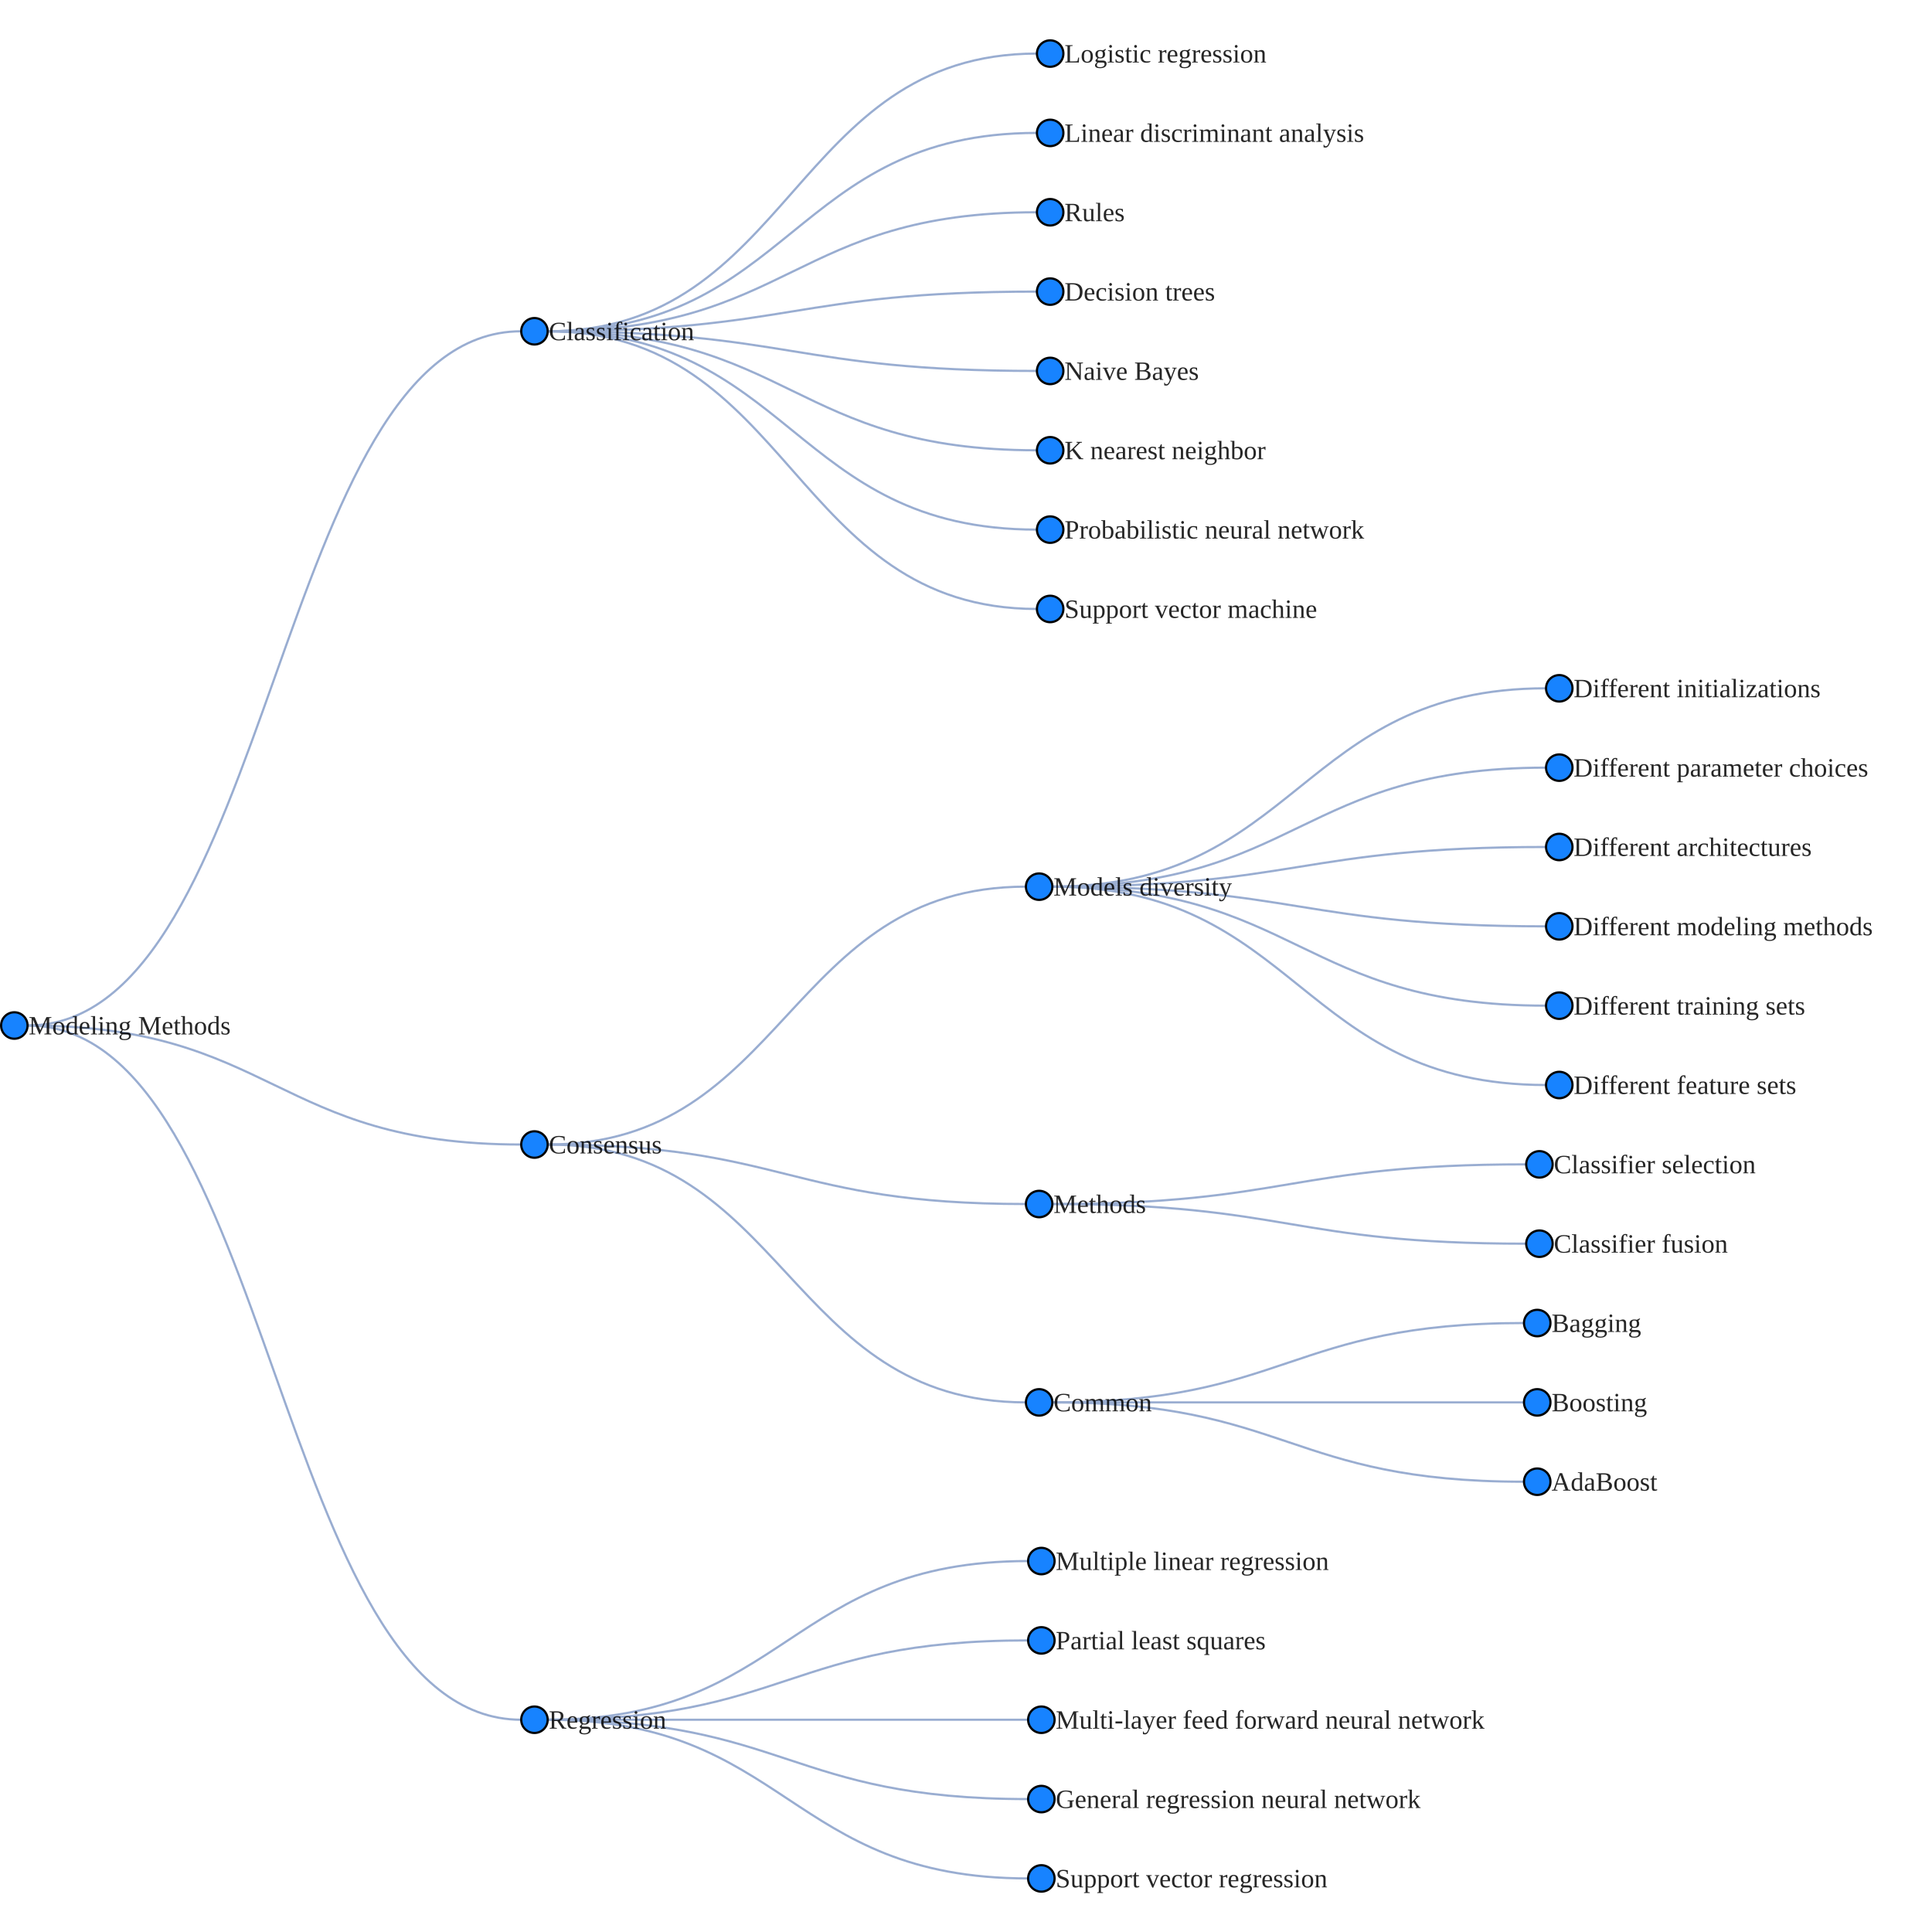
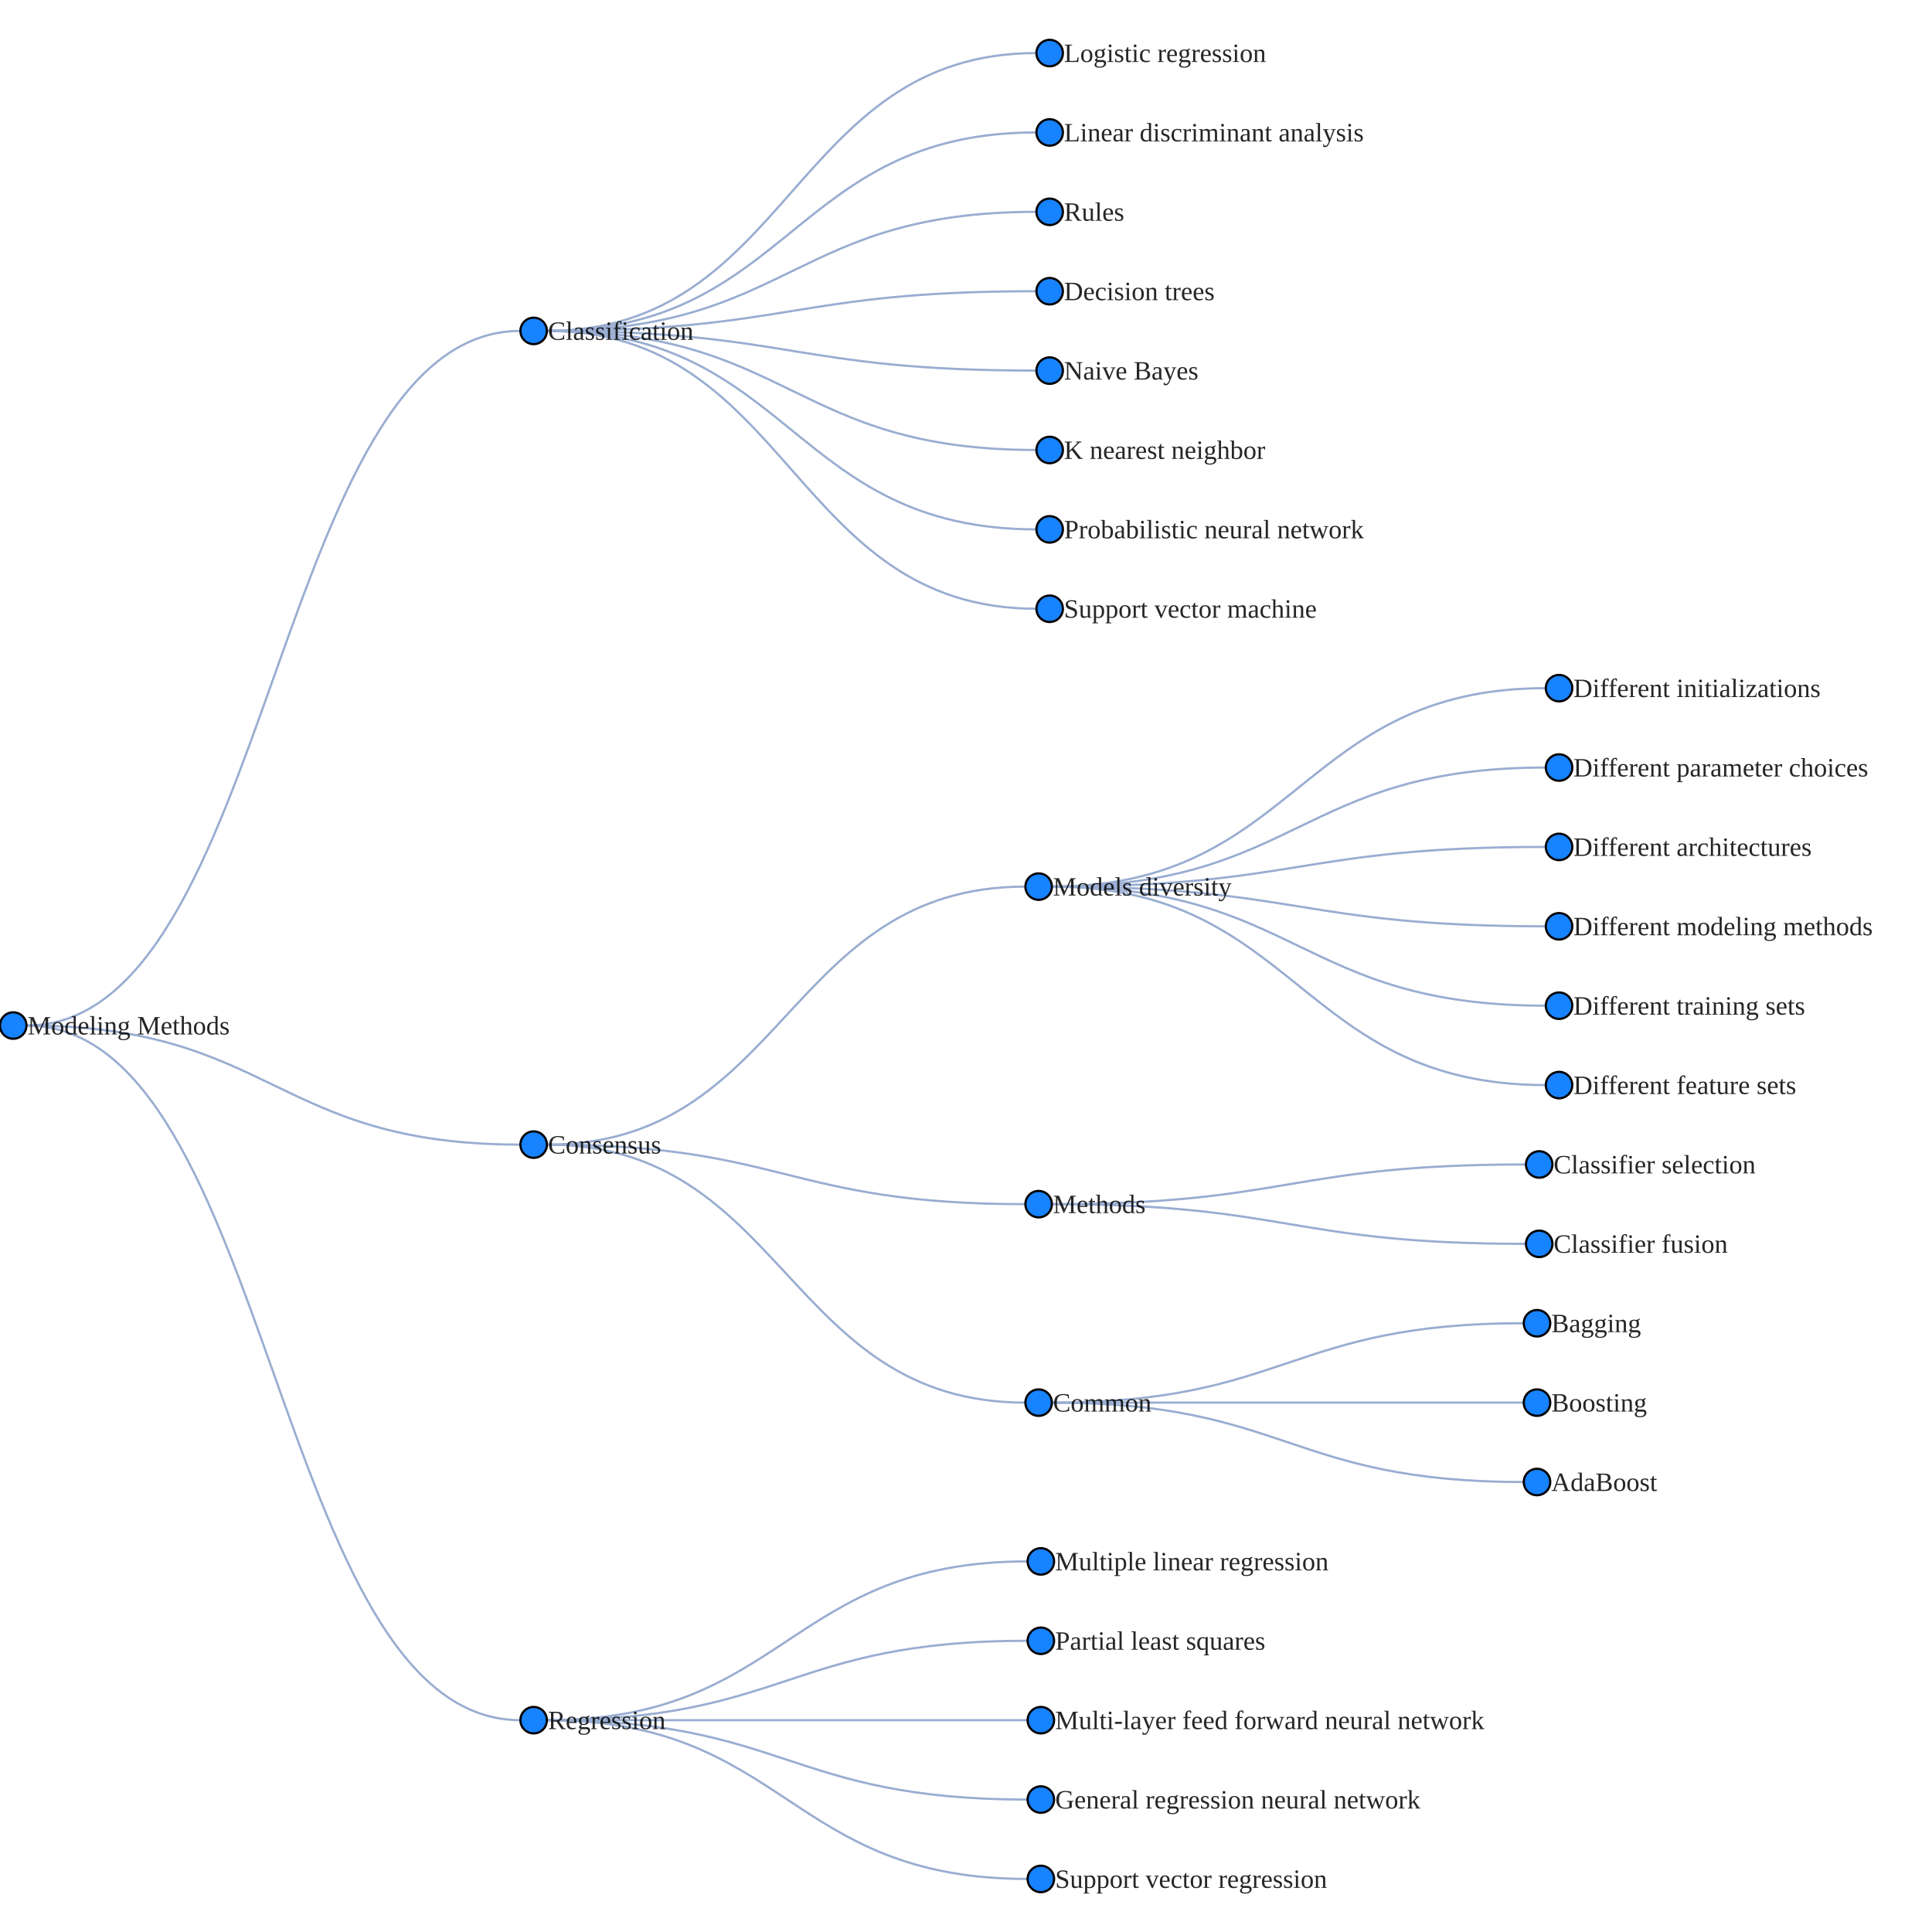
<svg xmlns="http://www.w3.org/2000/svg" width="500" height="500" style="background: transparent; position: absolute; outline: none;" color-interpolation-filters="sRGB" tabindex="1">
  <defs />
-   <g transform="matrix(0.570373,0,0,0.570373,128.0486,281.3705)">
+   <g transform="matrix(0.570698,0,0,0.570698,127.8364,281.3884)">
    <g fill="none" transform="matrix(1,0,0,1,0,0)">
      <g fill="none" transform="matrix(1,0,0,1,0,0)" />
      <g fill="none" transform="matrix(1,0,0,1,0,0)">
        <g fill="none" marker-start="false" marker-end="false" transform="matrix(1,0,0,1,0,0)">
          <g fill="none" marker-start="false" marker-end="false" stroke="transparent" stroke-width="3" />
          <g transform="matrix(1,0,0,1,-212,-343)">
            <path fill="none" d="M 0,315 C 112 315,112 0,224 0" stroke-width="1" stroke="rgba(153,173,209,1)" />
            <path fill="none" d="M 0,0 C 0 0,0 0,0 0" stroke-width="3" stroke="transparent" />
          </g>
        </g>
        <g fill="none" marker-start="false" marker-end="false" transform="matrix(1,0,0,1,0,0)">
          <g fill="none" marker-start="false" marker-end="false" stroke="transparent" stroke-width="3" />
          <g transform="matrix(1,0,0,1,-212,-28)">
            <path fill="none" d="M 0,0 C 112 0,112 54,224 54" stroke-width="1" stroke="rgba(153,173,209,1)" />
            <path fill="none" d="M 0,0 C 0 0,0 0,0 0" stroke-width="3" stroke="transparent" />
          </g>
        </g>
        <g fill="none" marker-start="false" marker-end="false" transform="matrix(1,0,0,1,0,0)">
          <g fill="none" marker-start="false" marker-end="false" stroke="transparent" stroke-width="3" />
          <g transform="matrix(1,0,0,1,-212,-28)">
            <path fill="none" d="M 0,0 C 112 0,112 315,224 315" stroke-width="1" stroke="rgba(153,173,209,1)" />
            <path fill="none" d="M 0,0 C 0 0,0 0,0 0" stroke-width="3" stroke="transparent" />
          </g>
        </g>
        <g fill="none" marker-start="false" marker-end="false" transform="matrix(1,0,0,1,0,0)">
          <g fill="none" marker-start="false" marker-end="false" stroke="transparent" stroke-width="3" />
          <g transform="matrix(1,0,0,1,24,-469)">
            <path fill="none" d="M 0,126 C 111 126,111 0,222 0" stroke-width="1" stroke="rgba(153,173,209,1)" />
            <path fill="none" d="M 0,0 C 0 0,0 0,0 0" stroke-width="3" stroke="transparent" />
          </g>
        </g>
        <g fill="none" marker-start="false" marker-end="false" transform="matrix(1,0,0,1,0,0)">
          <g fill="none" marker-start="false" marker-end="false" stroke="transparent" stroke-width="3" />
          <g transform="matrix(1,0,0,1,24,-433)">
            <path fill="none" d="M 0,90 C 111 90,111 0,222 0" stroke-width="1" stroke="rgba(153,173,209,1)" />
            <path fill="none" d="M 0,0 C 0 0,0 0,0 0" stroke-width="3" stroke="transparent" />
          </g>
        </g>
        <g fill="none" marker-start="false" marker-end="false" transform="matrix(1,0,0,1,0,0)">
          <g fill="none" marker-start="false" marker-end="false" stroke="transparent" stroke-width="3" />
          <g transform="matrix(1,0,0,1,24,-397)">
            <path fill="none" d="M 0,54 C 111 54,111 0,222 0" stroke-width="1" stroke="rgba(153,173,209,1)" />
            <path fill="none" d="M 0,0 C 0 0,0 0,0 0" stroke-width="3" stroke="transparent" />
          </g>
        </g>
        <g fill="none" marker-start="false" marker-end="false" transform="matrix(1,0,0,1,0,0)">
          <g fill="none" marker-start="false" marker-end="false" stroke="transparent" stroke-width="3" />
          <g transform="matrix(1,0,0,1,24,-361)">
            <path fill="none" d="M 0,18 C 111 18,111 0,222 0" stroke-width="1" stroke="rgba(153,173,209,1)" />
            <path fill="none" d="M 0,0 C 0 0,0 0,0 0" stroke-width="3" stroke="transparent" />
          </g>
        </g>
        <g fill="none" marker-start="false" marker-end="false" transform="matrix(1,0,0,1,0,0)">
          <g fill="none" marker-start="false" marker-end="false" stroke="transparent" stroke-width="3" />
          <g transform="matrix(1,0,0,1,24,-343)">
            <path fill="none" d="M 0,0 C 111 0,111 18,222 18" stroke-width="1" stroke="rgba(153,173,209,1)" />
            <path fill="none" d="M 0,0 C 0 0,0 0,0 0" stroke-width="3" stroke="transparent" />
          </g>
        </g>
        <g fill="none" marker-start="false" marker-end="false" transform="matrix(1,0,0,1,0,0)">
          <g fill="none" marker-start="false" marker-end="false" stroke="transparent" stroke-width="3" />
          <g transform="matrix(1,0,0,1,24,-343)">
            <path fill="none" d="M 0,0 C 111 0,111 54,222 54" stroke-width="1" stroke="rgba(153,173,209,1)" />
            <path fill="none" d="M 0,0 C 0 0,0 0,0 0" stroke-width="3" stroke="transparent" />
          </g>
        </g>
        <g fill="none" marker-start="false" marker-end="false" transform="matrix(1,0,0,1,0,0)">
          <g fill="none" marker-start="false" marker-end="false" stroke="transparent" stroke-width="3" />
          <g transform="matrix(1,0,0,1,24,-343)">
            <path fill="none" d="M 0,0 C 111 0,111 90,222 90" stroke-width="1" stroke="rgba(153,173,209,1)" />
            <path fill="none" d="M 0,0 C 0 0,0 0,0 0" stroke-width="3" stroke="transparent" />
          </g>
        </g>
        <g fill="none" marker-start="false" marker-end="false" transform="matrix(1,0,0,1,0,0)">
          <g fill="none" marker-start="false" marker-end="false" stroke="transparent" stroke-width="3" />
          <g transform="matrix(1,0,0,1,24,-343)">
            <path fill="none" d="M 0,0 C 111 0,111 126,222 126" stroke-width="1" stroke="rgba(153,173,209,1)" />
            <path fill="none" d="M 0,0 C 0 0,0 0,0 0" stroke-width="3" stroke="transparent" />
          </g>
        </g>
        <g fill="none" marker-start="false" marker-end="false" transform="matrix(1,0,0,1,0,0)">
          <g fill="none" marker-start="false" marker-end="false" stroke="transparent" stroke-width="3" />
          <g transform="matrix(1,0,0,1,24,-91)">
            <path fill="none" d="M 0,117 C 108.5 117,108.5 0,217 0" stroke-width="1" stroke="rgba(153,173,209,1)" />
            <path fill="none" d="M 0,0 C 0 0,0 0,0 0" stroke-width="3" stroke="transparent" />
          </g>
        </g>
        <g fill="none" marker-start="false" marker-end="false" transform="matrix(1,0,0,1,0,0)">
          <g fill="none" marker-start="false" marker-end="false" stroke="transparent" stroke-width="3" />
          <g transform="matrix(1,0,0,1,24,26)">
            <path fill="none" d="M 0,0 C 108.5 0,108.5 27,217 27" stroke-width="1" stroke="rgba(153,173,209,1)" />
            <path fill="none" d="M 0,0 C 0 0,0 0,0 0" stroke-width="3" stroke="transparent" />
          </g>
        </g>
        <g fill="none" marker-start="false" marker-end="false" transform="matrix(1,0,0,1,0,0)">
          <g fill="none" marker-start="false" marker-end="false" stroke="transparent" stroke-width="3" />
          <g transform="matrix(1,0,0,1,24,26)">
            <path fill="none" d="M 0,0 C 108.5 0,108.5 117,217 117" stroke-width="1" stroke="rgba(153,173,209,1)" />
            <path fill="none" d="M 0,0 C 0 0,0 0,0 0" stroke-width="3" stroke="transparent" />
          </g>
        </g>
        <g fill="none" marker-start="false" marker-end="false" transform="matrix(1,0,0,1,0,0)">
          <g fill="none" marker-start="false" marker-end="false" stroke="transparent" stroke-width="3" />
          <g transform="matrix(1,0,0,1,253,-181)">
            <path fill="none" d="M 0,90 C 112 90,112 0,224 0" stroke-width="1" stroke="rgba(153,173,209,1)" />
            <path fill="none" d="M 0,0 C 0 0,0 0,0 0" stroke-width="3" stroke="transparent" />
          </g>
        </g>
        <g fill="none" marker-start="false" marker-end="false" transform="matrix(1,0,0,1,0,0)">
          <g fill="none" marker-start="false" marker-end="false" stroke="transparent" stroke-width="3" />
          <g transform="matrix(1,0,0,1,253,-145)">
            <path fill="none" d="M 0,54 C 112 54,112 0,224 0" stroke-width="1" stroke="rgba(153,173,209,1)" />
            <path fill="none" d="M 0,0 C 0 0,0 0,0 0" stroke-width="3" stroke="transparent" />
          </g>
        </g>
        <g fill="none" marker-start="false" marker-end="false" transform="matrix(1,0,0,1,0,0)">
          <g fill="none" marker-start="false" marker-end="false" stroke="transparent" stroke-width="3" />
          <g transform="matrix(1,0,0,1,253,-109)">
            <path fill="none" d="M 0,18 C 112 18,112 0,224 0" stroke-width="1" stroke="rgba(153,173,209,1)" />
            <path fill="none" d="M 0,0 C 0 0,0 0,0 0" stroke-width="3" stroke="transparent" />
          </g>
        </g>
        <g fill="none" marker-start="false" marker-end="false" transform="matrix(1,0,0,1,0,0)">
          <g fill="none" marker-start="false" marker-end="false" stroke="transparent" stroke-width="3" />
          <g transform="matrix(1,0,0,1,253,-91)">
            <path fill="none" d="M 0,0 C 112 0,112 18,224 18" stroke-width="1" stroke="rgba(153,173,209,1)" />
            <path fill="none" d="M 0,0 C 0 0,0 0,0 0" stroke-width="3" stroke="transparent" />
          </g>
        </g>
        <g fill="none" marker-start="false" marker-end="false" transform="matrix(1,0,0,1,0,0)">
          <g fill="none" marker-start="false" marker-end="false" stroke="transparent" stroke-width="3" />
          <g transform="matrix(1,0,0,1,253,-91)">
            <path fill="none" d="M 0,0 C 112 0,112 54,224 54" stroke-width="1" stroke="rgba(153,173,209,1)" />
            <path fill="none" d="M 0,0 C 0 0,0 0,0 0" stroke-width="3" stroke="transparent" />
          </g>
        </g>
        <g fill="none" marker-start="false" marker-end="false" transform="matrix(1,0,0,1,0,0)">
          <g fill="none" marker-start="false" marker-end="false" stroke="transparent" stroke-width="3" />
          <g transform="matrix(1,0,0,1,253,-91)">
            <path fill="none" d="M 0,0 C 112 0,112 90,224 90" stroke-width="1" stroke="rgba(153,173,209,1)" />
            <path fill="none" d="M 0,0 C 0 0,0 0,0 0" stroke-width="3" stroke="transparent" />
          </g>
        </g>
        <g fill="none" marker-start="false" marker-end="false" transform="matrix(1,0,0,1,0,0)">
          <g fill="none" marker-start="false" marker-end="false" stroke="transparent" stroke-width="3" />
          <g transform="matrix(1,0,0,1,253,35)">
            <path fill="none" d="M 0,18 C 107.5 18,107.5 0,215 0" stroke-width="1" stroke="rgba(153,173,209,1)" />
            <path fill="none" d="M 0,0 C 0 0,0 0,0 0" stroke-width="3" stroke="transparent" />
          </g>
        </g>
        <g fill="none" marker-start="false" marker-end="false" transform="matrix(1,0,0,1,0,0)">
          <g fill="none" marker-start="false" marker-end="false" stroke="transparent" stroke-width="3" />
          <g transform="matrix(1,0,0,1,253,53)">
            <path fill="none" d="M 0,0 C 107.5 0,107.5 18,215 18" stroke-width="1" stroke="rgba(153,173,209,1)" />
            <path fill="none" d="M 0,0 C 0 0,0 0,0 0" stroke-width="3" stroke="transparent" />
          </g>
        </g>
        <g fill="none" marker-start="false" marker-end="false" transform="matrix(1,0,0,1,0,0)">
          <g fill="none" marker-start="false" marker-end="false" stroke="transparent" stroke-width="3" />
          <g transform="matrix(1,0,0,1,253,107)">
            <path fill="none" d="M 0,36 C 107 36,107 0,214 0" stroke-width="1" stroke="rgba(153,173,209,1)" />
            <path fill="none" d="M 0,0 C 0 0,0 0,0 0" stroke-width="3" stroke="transparent" />
          </g>
        </g>
        <g fill="none" marker-start="false" marker-end="false" transform="matrix(1,0,0,1,0,0)">
          <g fill="none" marker-start="false" marker-end="false" stroke="transparent" stroke-width="3" />
          <g transform="matrix(1,0,0,1,253,143)">
            <path fill="none" d="M 0,0 C 107 0,107 0,214 0" stroke-width="1" stroke="rgba(153,173,209,1)" />
            <path fill="none" d="M 0,0 C 0 0,0 0,0 0" stroke-width="3" stroke="transparent" />
          </g>
        </g>
        <g fill="none" marker-start="false" marker-end="false" transform="matrix(1,0,0,1,0,0)">
          <g fill="none" marker-start="false" marker-end="false" stroke="transparent" stroke-width="3" />
          <g transform="matrix(1,0,0,1,253,143)">
            <path fill="none" d="M 0,0 C 107 0,107 36,214 36" stroke-width="1" stroke="rgba(153,173,209,1)" />
            <path fill="none" d="M 0,0 C 0 0,0 0,0 0" stroke-width="3" stroke="transparent" />
          </g>
        </g>
        <g fill="none" marker-start="false" marker-end="false" transform="matrix(1,0,0,1,0,0)">
          <g fill="none" marker-start="false" marker-end="false" stroke="transparent" stroke-width="3" />
          <g transform="matrix(1,0,0,1,24,215)">
            <path fill="none" d="M 0,72 C 109 72,109 0,218 0" stroke-width="1" stroke="rgba(153,173,209,1)" />
            <path fill="none" d="M 0,0 C 0 0,0 0,0 0" stroke-width="3" stroke="transparent" />
          </g>
        </g>
        <g fill="none" marker-start="false" marker-end="false" transform="matrix(1,0,0,1,0,0)">
          <g fill="none" marker-start="false" marker-end="false" stroke="transparent" stroke-width="3" />
          <g transform="matrix(1,0,0,1,24,251)">
            <path fill="none" d="M 0,36 C 109 36,109 0,218 0" stroke-width="1" stroke="rgba(153,173,209,1)" />
            <path fill="none" d="M 0,0 C 0 0,0 0,0 0" stroke-width="3" stroke="transparent" />
          </g>
        </g>
        <g fill="none" marker-start="false" marker-end="false" transform="matrix(1,0,0,1,0,0)">
          <g fill="none" marker-start="false" marker-end="false" stroke="transparent" stroke-width="3" />
          <g transform="matrix(1,0,0,1,24,287)">
            <path fill="none" d="M 0,0 C 109 0,109 0,218 0" stroke-width="1" stroke="rgba(153,173,209,1)" />
            <path fill="none" d="M 0,0 C 0 0,0 0,0 0" stroke-width="3" stroke="transparent" />
          </g>
        </g>
        <g fill="none" marker-start="false" marker-end="false" transform="matrix(1,0,0,1,0,0)">
          <g fill="none" marker-start="false" marker-end="false" stroke="transparent" stroke-width="3" />
          <g transform="matrix(1,0,0,1,24,287)">
            <path fill="none" d="M 0,0 C 109 0,109 36,218 36" stroke-width="1" stroke="rgba(153,173,209,1)" />
            <path fill="none" d="M 0,0 C 0 0,0 0,0 0" stroke-width="3" stroke="transparent" />
          </g>
        </g>
        <g fill="none" marker-start="false" marker-end="false" transform="matrix(1,0,0,1,0,0)">
          <g fill="none" marker-start="false" marker-end="false" stroke="transparent" stroke-width="3" />
          <g transform="matrix(1,0,0,1,24,287)">
            <path fill="none" d="M 0,0 C 109 0,109 72,218 72" stroke-width="1" stroke="rgba(153,173,209,1)" />
            <path fill="none" d="M 0,0 C 0 0,0 0,0 0" stroke-width="3" stroke="transparent" />
          </g>
        </g>
      </g>
      <g fill="none" transform="matrix(1,0,0,1,0,0)">
        <g fill="none" transform="matrix(1,0,0,1,-218,-28)">
          <g transform="matrix(1,0,0,1,0,0)">
            <circle fill="rgba(23,131,255,1)" transform="translate(-6,-6)" cx="6" cy="6" stroke-width="1" stroke="rgba(0,0,0,1)" r="6" />
          </g>
          <g fill="none" transform="matrix(1,0,0,1,6,0)">
            <g transform="matrix(1,0,0,1,0,0)">
              <text fill="rgba(0,0,0,0.851)" dominant-baseline="central" paint-order="stroke" dx="0.5" font-size="12" text-anchor="left" font-weight="400">
                Modeling Methods
              </text>
            </g>
          </g>
        </g>
        <g fill="none" transform="matrix(1,0,0,1,18,-343)">
          <g transform="matrix(1,0,0,1,0,0)">
            <circle fill="rgba(23,131,255,1)" transform="translate(-6,-6)" cx="6" cy="6" stroke-width="1" stroke="rgba(0,0,0,1)" r="6" />
          </g>
          <g fill="none" transform="matrix(1,0,0,1,6,0)">
            <g transform="matrix(1,0,0,1,0,0)">
              <text fill="rgba(0,0,0,0.851)" dominant-baseline="central" paint-order="stroke" dx="0.5" font-size="12" text-anchor="left" font-weight="400">
                Classification
              </text>
            </g>
          </g>
        </g>
        <g fill="none" transform="matrix(1,0,0,1,252,-469)">
          <g transform="matrix(1,0,0,1,0,0)">
            <circle fill="rgba(23,131,255,1)" transform="translate(-6,-6)" cx="6" cy="6" stroke-width="1" stroke="rgba(0,0,0,1)" r="6" />
          </g>
          <g fill="none" transform="matrix(1,0,0,1,6,0)">
            <g transform="matrix(1,0,0,1,0,0)">
              <text fill="rgba(0,0,0,0.851)" dominant-baseline="central" paint-order="stroke" dx="0.5" font-size="12" text-anchor="left" font-weight="400">
                Logistic regression
              </text>
            </g>
          </g>
        </g>
        <g fill="none" transform="matrix(1,0,0,1,252,-433)">
          <g transform="matrix(1,0,0,1,0,0)">
            <circle fill="rgba(23,131,255,1)" transform="translate(-6,-6)" cx="6" cy="6" stroke-width="1" stroke="rgba(0,0,0,1)" r="6" />
          </g>
          <g fill="none" transform="matrix(1,0,0,1,6,0)">
            <g transform="matrix(1,0,0,1,0,0)">
              <text fill="rgba(0,0,0,0.851)" dominant-baseline="central" paint-order="stroke" dx="0.5" font-size="12" text-anchor="left" font-weight="400">
                Linear discriminant analysis
              </text>
            </g>
          </g>
        </g>
        <g fill="none" transform="matrix(1,0,0,1,252,-397)">
          <g transform="matrix(1,0,0,1,0,0)">
            <circle fill="rgba(23,131,255,1)" transform="translate(-6,-6)" cx="6" cy="6" stroke-width="1" stroke="rgba(0,0,0,1)" r="6" />
          </g>
          <g fill="none" transform="matrix(1,0,0,1,6,0)">
            <g transform="matrix(1,0,0,1,0,0)">
              <text fill="rgba(0,0,0,0.851)" dominant-baseline="central" paint-order="stroke" dx="0.5" font-size="12" text-anchor="left" font-weight="400">
                Rules
              </text>
            </g>
          </g>
        </g>
        <g fill="none" transform="matrix(1,0,0,1,252,-361)">
          <g transform="matrix(1,0,0,1,0,0)">
            <circle fill="rgba(23,131,255,1)" transform="translate(-6,-6)" cx="6" cy="6" stroke-width="1" stroke="rgba(0,0,0,1)" r="6" />
          </g>
          <g fill="none" transform="matrix(1,0,0,1,6,0)">
            <g transform="matrix(1,0,0,1,0,0)">
              <text fill="rgba(0,0,0,0.851)" dominant-baseline="central" paint-order="stroke" dx="0.5" font-size="12" text-anchor="left" font-weight="400">
                Decision trees
              </text>
            </g>
          </g>
        </g>
        <g fill="none" transform="matrix(1,0,0,1,252,-325)">
          <g transform="matrix(1,0,0,1,0,0)">
            <circle fill="rgba(23,131,255,1)" transform="translate(-6,-6)" cx="6" cy="6" stroke-width="1" stroke="rgba(0,0,0,1)" r="6" />
          </g>
          <g fill="none" transform="matrix(1,0,0,1,6,0)">
            <g transform="matrix(1,0,0,1,0,0)">
              <text fill="rgba(0,0,0,0.851)" dominant-baseline="central" paint-order="stroke" dx="0.5" font-size="12" text-anchor="left" font-weight="400">
                Naive Bayes
              </text>
            </g>
          </g>
        </g>
        <g fill="none" transform="matrix(1,0,0,1,252,-289)">
          <g transform="matrix(1,0,0,1,0,0)">
            <circle fill="rgba(23,131,255,1)" transform="translate(-6,-6)" cx="6" cy="6" stroke-width="1" stroke="rgba(0,0,0,1)" r="6" />
          </g>
          <g fill="none" transform="matrix(1,0,0,1,6,0)">
            <g transform="matrix(1,0,0,1,0,0)">
              <text fill="rgba(0,0,0,0.851)" dominant-baseline="central" paint-order="stroke" dx="0.5" font-size="12" text-anchor="left" font-weight="400">
                K nearest neighbor
              </text>
            </g>
          </g>
        </g>
        <g fill="none" transform="matrix(1,0,0,1,252,-253)">
          <g transform="matrix(1,0,0,1,0,0)">
            <circle fill="rgba(23,131,255,1)" transform="translate(-6,-6)" cx="6" cy="6" stroke-width="1" stroke="rgba(0,0,0,1)" r="6" />
          </g>
          <g fill="none" transform="matrix(1,0,0,1,6,0)">
            <g transform="matrix(1,0,0,1,0,0)">
              <text fill="rgba(0,0,0,0.851)" dominant-baseline="central" paint-order="stroke" dx="0.5" font-size="12" text-anchor="left" font-weight="400">
                Probabilistic neural network
              </text>
            </g>
          </g>
        </g>
        <g fill="none" transform="matrix(1,0,0,1,252,-217)">
          <g transform="matrix(1,0,0,1,0,0)">
            <circle fill="rgba(23,131,255,1)" transform="translate(-6,-6)" cx="6" cy="6" stroke-width="1" stroke="rgba(0,0,0,1)" r="6" />
          </g>
          <g fill="none" transform="matrix(1,0,0,1,6,0)">
            <g transform="matrix(1,0,0,1,0,0)">
              <text fill="rgba(0,0,0,0.851)" dominant-baseline="central" paint-order="stroke" dx="0.5" font-size="12" text-anchor="left" font-weight="400">
                Support vector machine
              </text>
            </g>
          </g>
        </g>
        <g fill="none" transform="matrix(1,0,0,1,18,26)">
          <g transform="matrix(1,0,0,1,0,0)">
            <circle fill="rgba(23,131,255,1)" transform="translate(-6,-6)" cx="6" cy="6" stroke-width="1" stroke="rgba(0,0,0,1)" r="6" />
          </g>
          <g fill="none" transform="matrix(1,0,0,1,6,0)">
            <g transform="matrix(1,0,0,1,0,0)">
              <text fill="rgba(0,0,0,0.851)" dominant-baseline="central" paint-order="stroke" dx="0.5" font-size="12" text-anchor="left" font-weight="400">
                Consensus
              </text>
            </g>
          </g>
        </g>
        <g fill="none" transform="matrix(1,0,0,1,247,-91)">
          <g transform="matrix(1,0,0,1,0,0)">
            <circle fill="rgba(23,131,255,1)" transform="translate(-6,-6)" cx="6" cy="6" stroke-width="1" stroke="rgba(0,0,0,1)" r="6" />
          </g>
          <g fill="none" transform="matrix(1,0,0,1,6,0)">
            <g transform="matrix(1,0,0,1,0,0)">
              <text fill="rgba(0,0,0,0.851)" dominant-baseline="central" paint-order="stroke" dx="0.5" font-size="12" text-anchor="left" font-weight="400">
                Models diversity
              </text>
            </g>
          </g>
        </g>
        <g fill="none" transform="matrix(1,0,0,1,483,-181)">
          <g transform="matrix(1,0,0,1,0,0)">
            <circle fill="rgba(23,131,255,1)" transform="translate(-6,-6)" cx="6" cy="6" stroke-width="1" stroke="rgba(0,0,0,1)" r="6" />
          </g>
          <g fill="none" transform="matrix(1,0,0,1,6,0)">
            <g transform="matrix(1,0,0,1,0,0)">
              <text fill="rgba(0,0,0,0.851)" dominant-baseline="central" paint-order="stroke" dx="0.5" font-size="12" text-anchor="left" font-weight="400">
                Different initializations
              </text>
            </g>
          </g>
        </g>
        <g fill="none" transform="matrix(1,0,0,1,483,-145)">
          <g transform="matrix(1,0,0,1,0,0)">
            <circle fill="rgba(23,131,255,1)" transform="translate(-6,-6)" cx="6" cy="6" stroke-width="1" stroke="rgba(0,0,0,1)" r="6" />
          </g>
          <g fill="none" transform="matrix(1,0,0,1,6,0)">
            <g transform="matrix(1,0,0,1,0,0)">
              <text fill="rgba(0,0,0,0.851)" dominant-baseline="central" paint-order="stroke" dx="0.5" font-size="12" text-anchor="left" font-weight="400">
                Different parameter choices
              </text>
            </g>
          </g>
        </g>
        <g fill="none" transform="matrix(1,0,0,1,483,-109)">
          <g transform="matrix(1,0,0,1,0,0)">
            <circle fill="rgba(23,131,255,1)" transform="translate(-6,-6)" cx="6" cy="6" stroke-width="1" stroke="rgba(0,0,0,1)" r="6" />
          </g>
          <g fill="none" transform="matrix(1,0,0,1,6,0)">
            <g transform="matrix(1,0,0,1,0,0)">
              <text fill="rgba(0,0,0,0.851)" dominant-baseline="central" paint-order="stroke" dx="0.5" font-size="12" text-anchor="left" font-weight="400">
                Different architectures
              </text>
            </g>
          </g>
        </g>
        <g fill="none" transform="matrix(1,0,0,1,483,-73)">
          <g transform="matrix(1,0,0,1,0,0)">
            <circle fill="rgba(23,131,255,1)" transform="translate(-6,-6)" cx="6" cy="6" stroke-width="1" stroke="rgba(0,0,0,1)" r="6" />
          </g>
          <g fill="none" transform="matrix(1,0,0,1,6,0)">
            <g transform="matrix(1,0,0,1,0,0)">
              <text fill="rgba(0,0,0,0.851)" dominant-baseline="central" paint-order="stroke" dx="0.5" font-size="12" text-anchor="left" font-weight="400">
                Different modeling methods
              </text>
            </g>
          </g>
        </g>
        <g fill="none" transform="matrix(1,0,0,1,483,-37)">
          <g transform="matrix(1,0,0,1,0,0)">
            <circle fill="rgba(23,131,255,1)" transform="translate(-6,-6)" cx="6" cy="6" stroke-width="1" stroke="rgba(0,0,0,1)" r="6" />
          </g>
          <g fill="none" transform="matrix(1,0,0,1,6,0)">
            <g transform="matrix(1,0,0,1,0,0)">
              <text fill="rgba(0,0,0,0.851)" dominant-baseline="central" paint-order="stroke" dx="0.5" font-size="12" text-anchor="left" font-weight="400">
                Different training sets
              </text>
            </g>
          </g>
        </g>
        <g fill="none" transform="matrix(1,0,0,1,483,-1)">
          <g transform="matrix(1,0,0,1,0,0)">
            <circle fill="rgba(23,131,255,1)" transform="translate(-6,-6)" cx="6" cy="6" stroke-width="1" stroke="rgba(0,0,0,1)" r="6" />
          </g>
          <g fill="none" transform="matrix(1,0,0,1,6,0)">
            <g transform="matrix(1,0,0,1,0,0)">
              <text fill="rgba(0,0,0,0.851)" dominant-baseline="central" paint-order="stroke" dx="0.5" font-size="12" text-anchor="left" font-weight="400">
                Different feature sets
              </text>
            </g>
          </g>
        </g>
        <g fill="none" transform="matrix(1,0,0,1,247,53)">
          <g transform="matrix(1,0,0,1,0,0)">
            <circle fill="rgba(23,131,255,1)" transform="translate(-6,-6)" cx="6" cy="6" stroke-width="1" stroke="rgba(0,0,0,1)" r="6" />
          </g>
          <g fill="none" transform="matrix(1,0,0,1,6,0)">
            <g transform="matrix(1,0,0,1,0,0)">
              <text fill="rgba(0,0,0,0.851)" dominant-baseline="central" paint-order="stroke" dx="0.5" font-size="12" text-anchor="left" font-weight="400">
                Methods
              </text>
            </g>
          </g>
        </g>
        <g fill="none" transform="matrix(1,0,0,1,474,35)">
          <g transform="matrix(1,0,0,1,0,0)">
            <circle fill="rgba(23,131,255,1)" transform="translate(-6,-6)" cx="6" cy="6" stroke-width="1" stroke="rgba(0,0,0,1)" r="6" />
          </g>
          <g fill="none" transform="matrix(1,0,0,1,6,0)">
            <g transform="matrix(1,0,0,1,0,0)">
              <text fill="rgba(0,0,0,0.851)" dominant-baseline="central" paint-order="stroke" dx="0.5" font-size="12" text-anchor="left" font-weight="400">
                Classifier selection
              </text>
            </g>
          </g>
        </g>
        <g fill="none" transform="matrix(1,0,0,1,474,71)">
          <g transform="matrix(1,0,0,1,0,0)">
            <circle fill="rgba(23,131,255,1)" transform="translate(-6,-6)" cx="6" cy="6" stroke-width="1" stroke="rgba(0,0,0,1)" r="6" />
          </g>
          <g fill="none" transform="matrix(1,0,0,1,6,0)">
            <g transform="matrix(1,0,0,1,0,0)">
              <text fill="rgba(0,0,0,0.851)" dominant-baseline="central" paint-order="stroke" dx="0.5" font-size="12" text-anchor="left" font-weight="400">
                Classifier fusion
              </text>
            </g>
          </g>
        </g>
        <g fill="none" transform="matrix(1,0,0,1,247,143)">
          <g transform="matrix(1,0,0,1,0,0)">
            <circle fill="rgba(23,131,255,1)" transform="translate(-6,-6)" cx="6" cy="6" stroke-width="1" stroke="rgba(0,0,0,1)" r="6" />
          </g>
          <g fill="none" transform="matrix(1,0,0,1,6,0)">
            <g transform="matrix(1,0,0,1,0,0)">
              <text fill="rgba(0,0,0,0.851)" dominant-baseline="central" paint-order="stroke" dx="0.5" font-size="12" text-anchor="left" font-weight="400">
                Common
              </text>
            </g>
          </g>
        </g>
        <g fill="none" transform="matrix(1,0,0,1,473,107)">
          <g transform="matrix(1,0,0,1,0,0)">
            <circle fill="rgba(23,131,255,1)" transform="translate(-6,-6)" cx="6" cy="6" stroke-width="1" stroke="rgba(0,0,0,1)" r="6" />
          </g>
          <g fill="none" transform="matrix(1,0,0,1,6,0)">
            <g transform="matrix(1,0,0,1,0,0)">
              <text fill="rgba(0,0,0,0.851)" dominant-baseline="central" paint-order="stroke" dx="0.5" font-size="12" text-anchor="left" font-weight="400">
                Bagging
              </text>
            </g>
          </g>
        </g>
        <g fill="none" transform="matrix(1,0,0,1,473,143)">
          <g transform="matrix(1,0,0,1,0,0)">
            <circle fill="rgba(23,131,255,1)" transform="translate(-6,-6)" cx="6" cy="6" stroke-width="1" stroke="rgba(0,0,0,1)" r="6" />
          </g>
          <g fill="none" transform="matrix(1,0,0,1,6,0)">
            <g transform="matrix(1,0,0,1,0,0)">
              <text fill="rgba(0,0,0,0.851)" dominant-baseline="central" paint-order="stroke" dx="0.5" font-size="12" text-anchor="left" font-weight="400">
                Boosting
              </text>
            </g>
          </g>
        </g>
        <g fill="none" transform="matrix(1,0,0,1,473,179)">
          <g transform="matrix(1,0,0,1,0,0)">
            <circle fill="rgba(23,131,255,1)" transform="translate(-6,-6)" cx="6" cy="6" stroke-width="1" stroke="rgba(0,0,0,1)" r="6" />
          </g>
          <g fill="none" transform="matrix(1,0,0,1,6,0)">
            <g transform="matrix(1,0,0,1,0,0)">
              <text fill="rgba(0,0,0,0.851)" dominant-baseline="central" paint-order="stroke" dx="0.5" font-size="12" text-anchor="left" font-weight="400">
                AdaBoost
              </text>
            </g>
          </g>
        </g>
        <g fill="none" transform="matrix(1,0,0,1,18,287)">
          <g transform="matrix(1,0,0,1,0,0)">
            <circle fill="rgba(23,131,255,1)" transform="translate(-6,-6)" cx="6" cy="6" stroke-width="1" stroke="rgba(0,0,0,1)" r="6" />
          </g>
          <g fill="none" transform="matrix(1,0,0,1,6,0)">
            <g transform="matrix(1,0,0,1,0,0)">
              <text fill="rgba(0,0,0,0.851)" dominant-baseline="central" paint-order="stroke" dx="0.5" font-size="12" text-anchor="left" font-weight="400">
                Regression
              </text>
            </g>
          </g>
        </g>
        <g fill="none" transform="matrix(1,0,0,1,248,215)">
          <g transform="matrix(1,0,0,1,0,0)">
            <circle fill="rgba(23,131,255,1)" transform="translate(-6,-6)" cx="6" cy="6" stroke-width="1" stroke="rgba(0,0,0,1)" r="6" />
          </g>
          <g fill="none" transform="matrix(1,0,0,1,6,0)">
            <g transform="matrix(1,0,0,1,0,0)">
              <text fill="rgba(0,0,0,0.851)" dominant-baseline="central" paint-order="stroke" dx="0.5" font-size="12" text-anchor="left" font-weight="400">
                Multiple linear regression
              </text>
            </g>
          </g>
        </g>
        <g fill="none" transform="matrix(1,0,0,1,248,251)">
          <g transform="matrix(1,0,0,1,0,0)">
            <circle fill="rgba(23,131,255,1)" transform="translate(-6,-6)" cx="6" cy="6" stroke-width="1" stroke="rgba(0,0,0,1)" r="6" />
          </g>
          <g fill="none" transform="matrix(1,0,0,1,6,0)">
            <g transform="matrix(1,0,0,1,0,0)">
              <text fill="rgba(0,0,0,0.851)" dominant-baseline="central" paint-order="stroke" dx="0.5" font-size="12" text-anchor="left" font-weight="400">
                Partial least squares
              </text>
            </g>
          </g>
        </g>
        <g fill="none" transform="matrix(1,0,0,1,248,287)">
          <g transform="matrix(1,0,0,1,0,0)">
            <circle fill="rgba(23,131,255,1)" transform="translate(-6,-6)" cx="6" cy="6" stroke-width="1" stroke="rgba(0,0,0,1)" r="6" />
          </g>
          <g fill="none" transform="matrix(1,0,0,1,6,0)">
            <g transform="matrix(1,0,0,1,0,0)">
              <text fill="rgba(0,0,0,0.851)" dominant-baseline="central" paint-order="stroke" dx="0.5" font-size="12" text-anchor="left" font-weight="400">
                Multi-layer feed forward neural network
              </text>
            </g>
          </g>
        </g>
        <g fill="none" transform="matrix(1,0,0,1,248,323)">
          <g transform="matrix(1,0,0,1,0,0)">
            <circle fill="rgba(23,131,255,1)" transform="translate(-6,-6)" cx="6" cy="6" stroke-width="1" stroke="rgba(0,0,0,1)" r="6" />
          </g>
          <g fill="none" transform="matrix(1,0,0,1,6,0)">
            <g transform="matrix(1,0,0,1,0,0)">
              <text fill="rgba(0,0,0,0.851)" dominant-baseline="central" paint-order="stroke" dx="0.5" font-size="12" text-anchor="left" font-weight="400">
                General regression neural network
              </text>
            </g>
          </g>
        </g>
        <g fill="none" transform="matrix(1,0,0,1,248,359)">
          <g transform="matrix(1,0,0,1,0,0)">
            <circle fill="rgba(23,131,255,1)" transform="translate(-6,-6)" cx="6" cy="6" stroke-width="1" stroke="rgba(0,0,0,1)" r="6" />
          </g>
          <g fill="none" transform="matrix(1,0,0,1,6,0)">
            <g transform="matrix(1,0,0,1,0,0)">
              <text fill="rgba(0,0,0,0.851)" dominant-baseline="central" paint-order="stroke" dx="0.5" font-size="12" text-anchor="left" font-weight="400">
                Support vector regression
              </text>
            </g>
          </g>
        </g>
      </g>
    </g>
  </g>
</svg>
